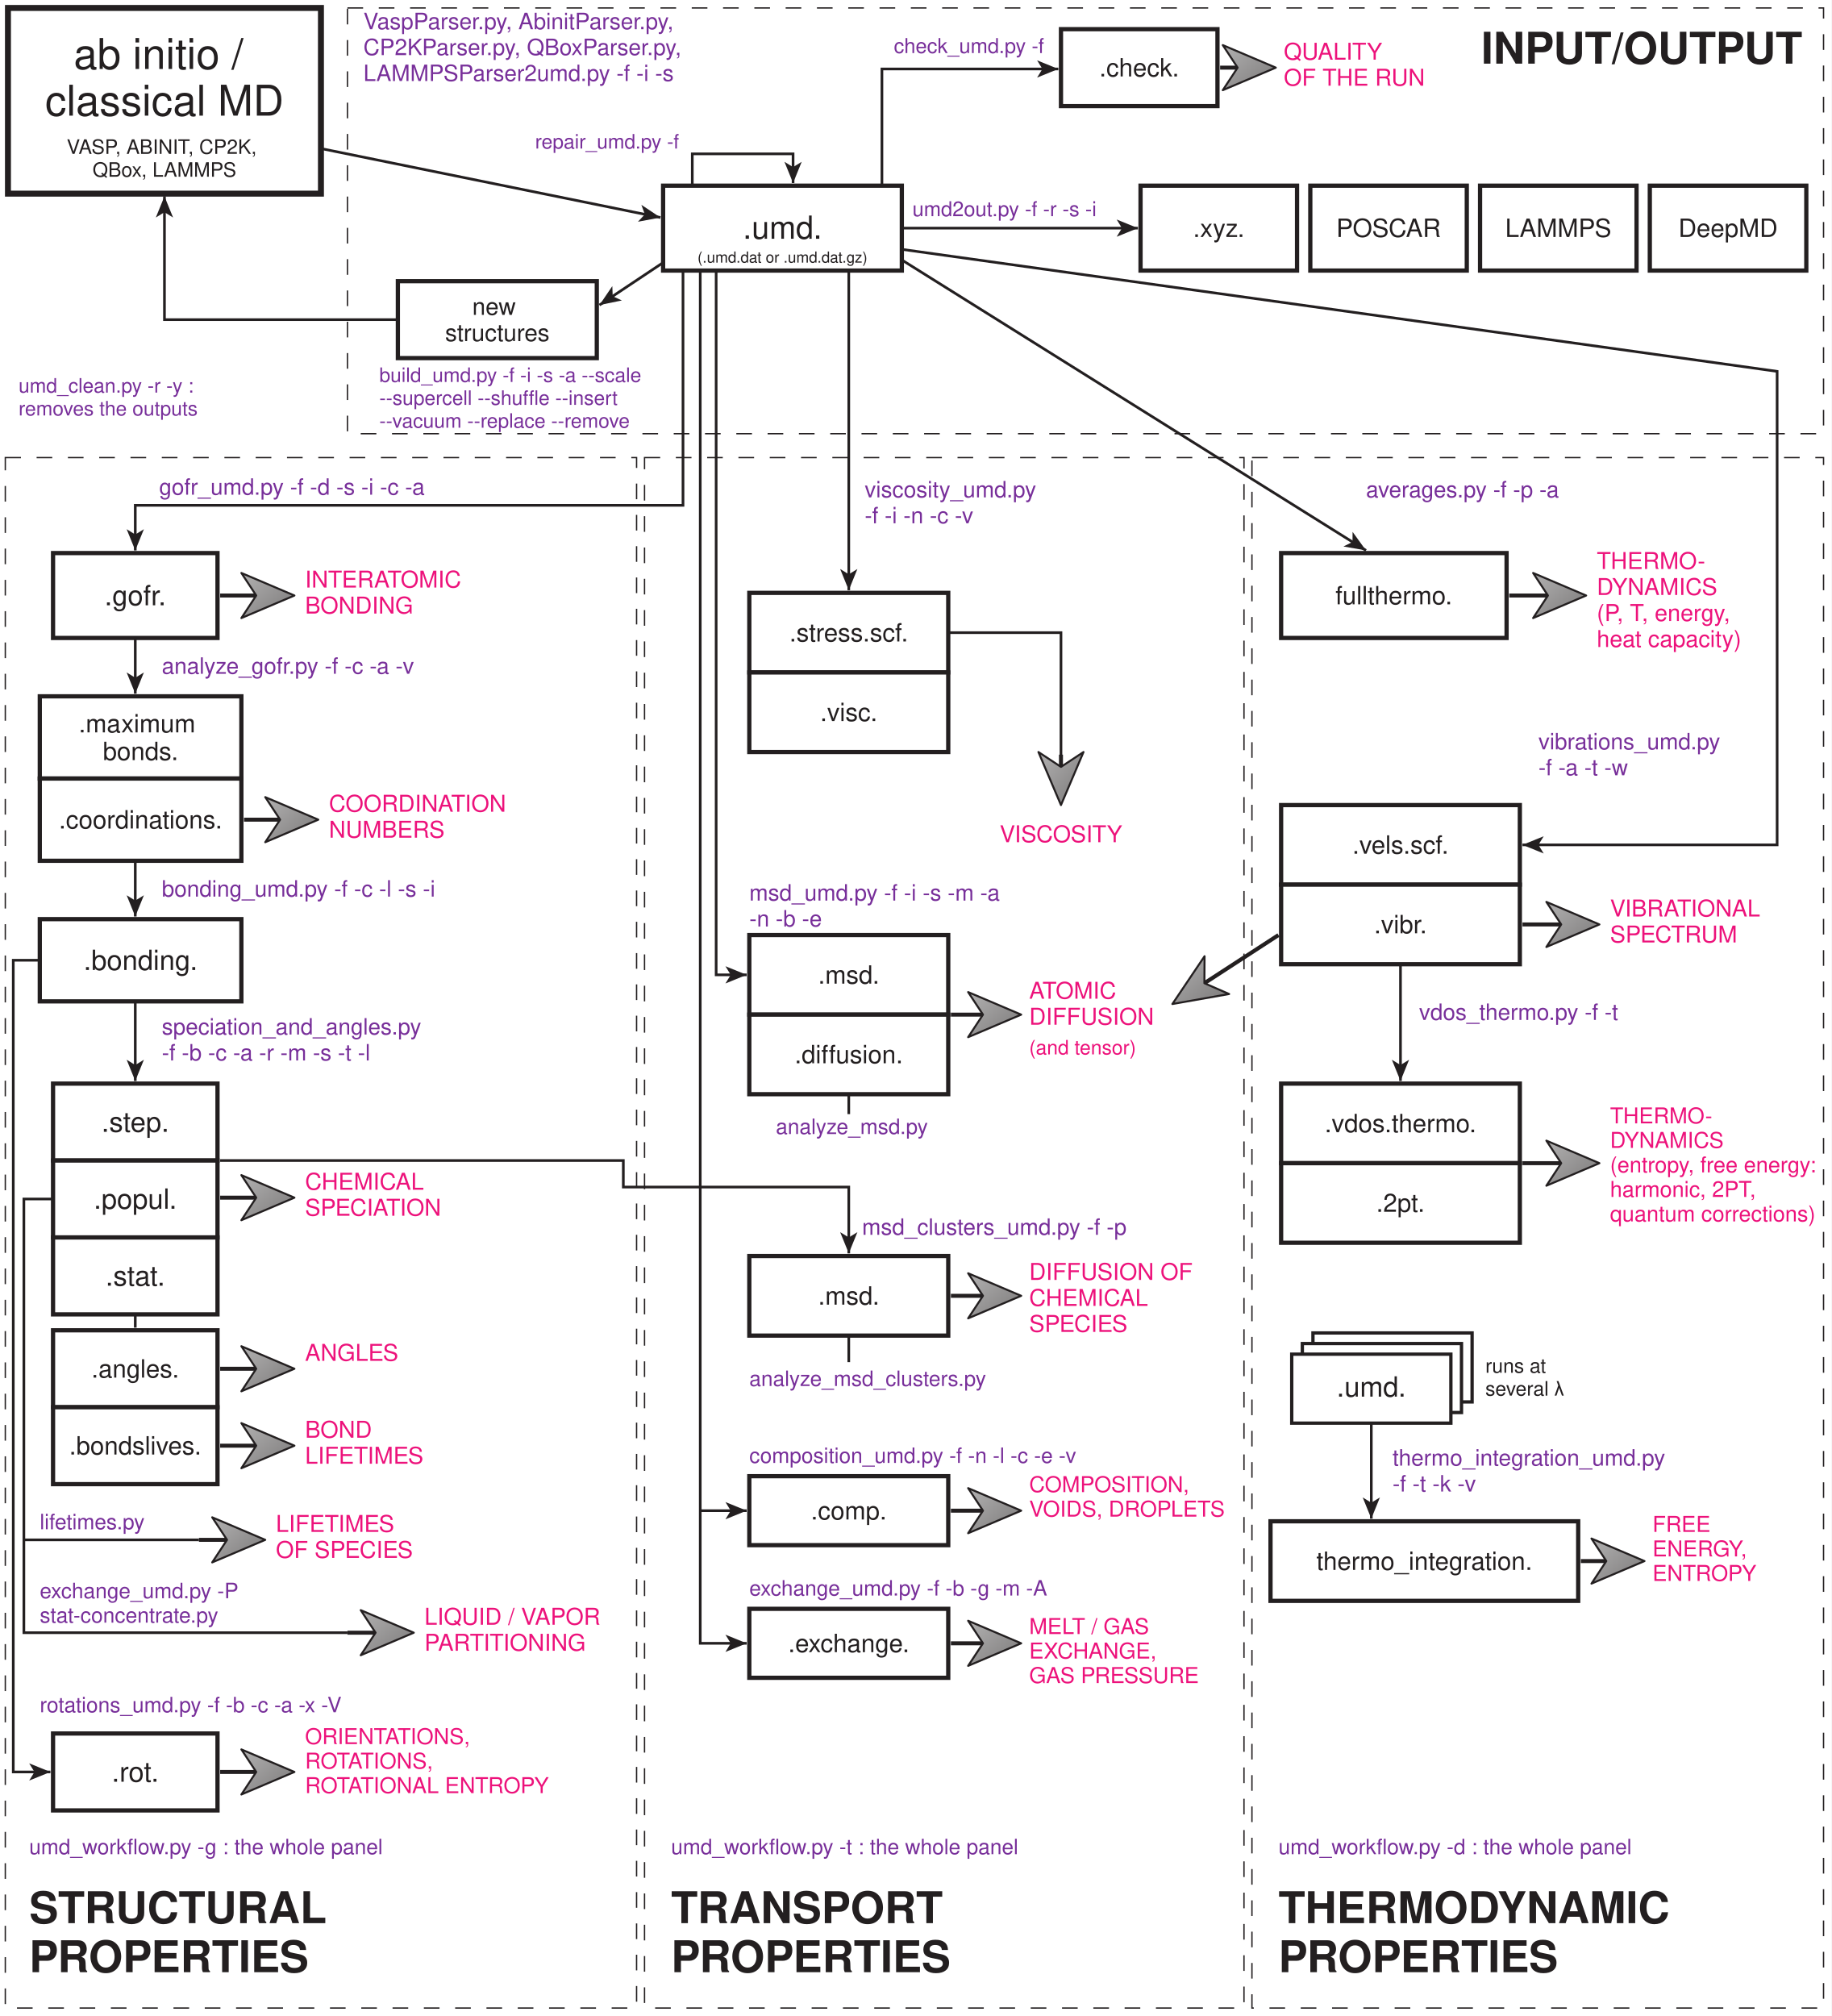
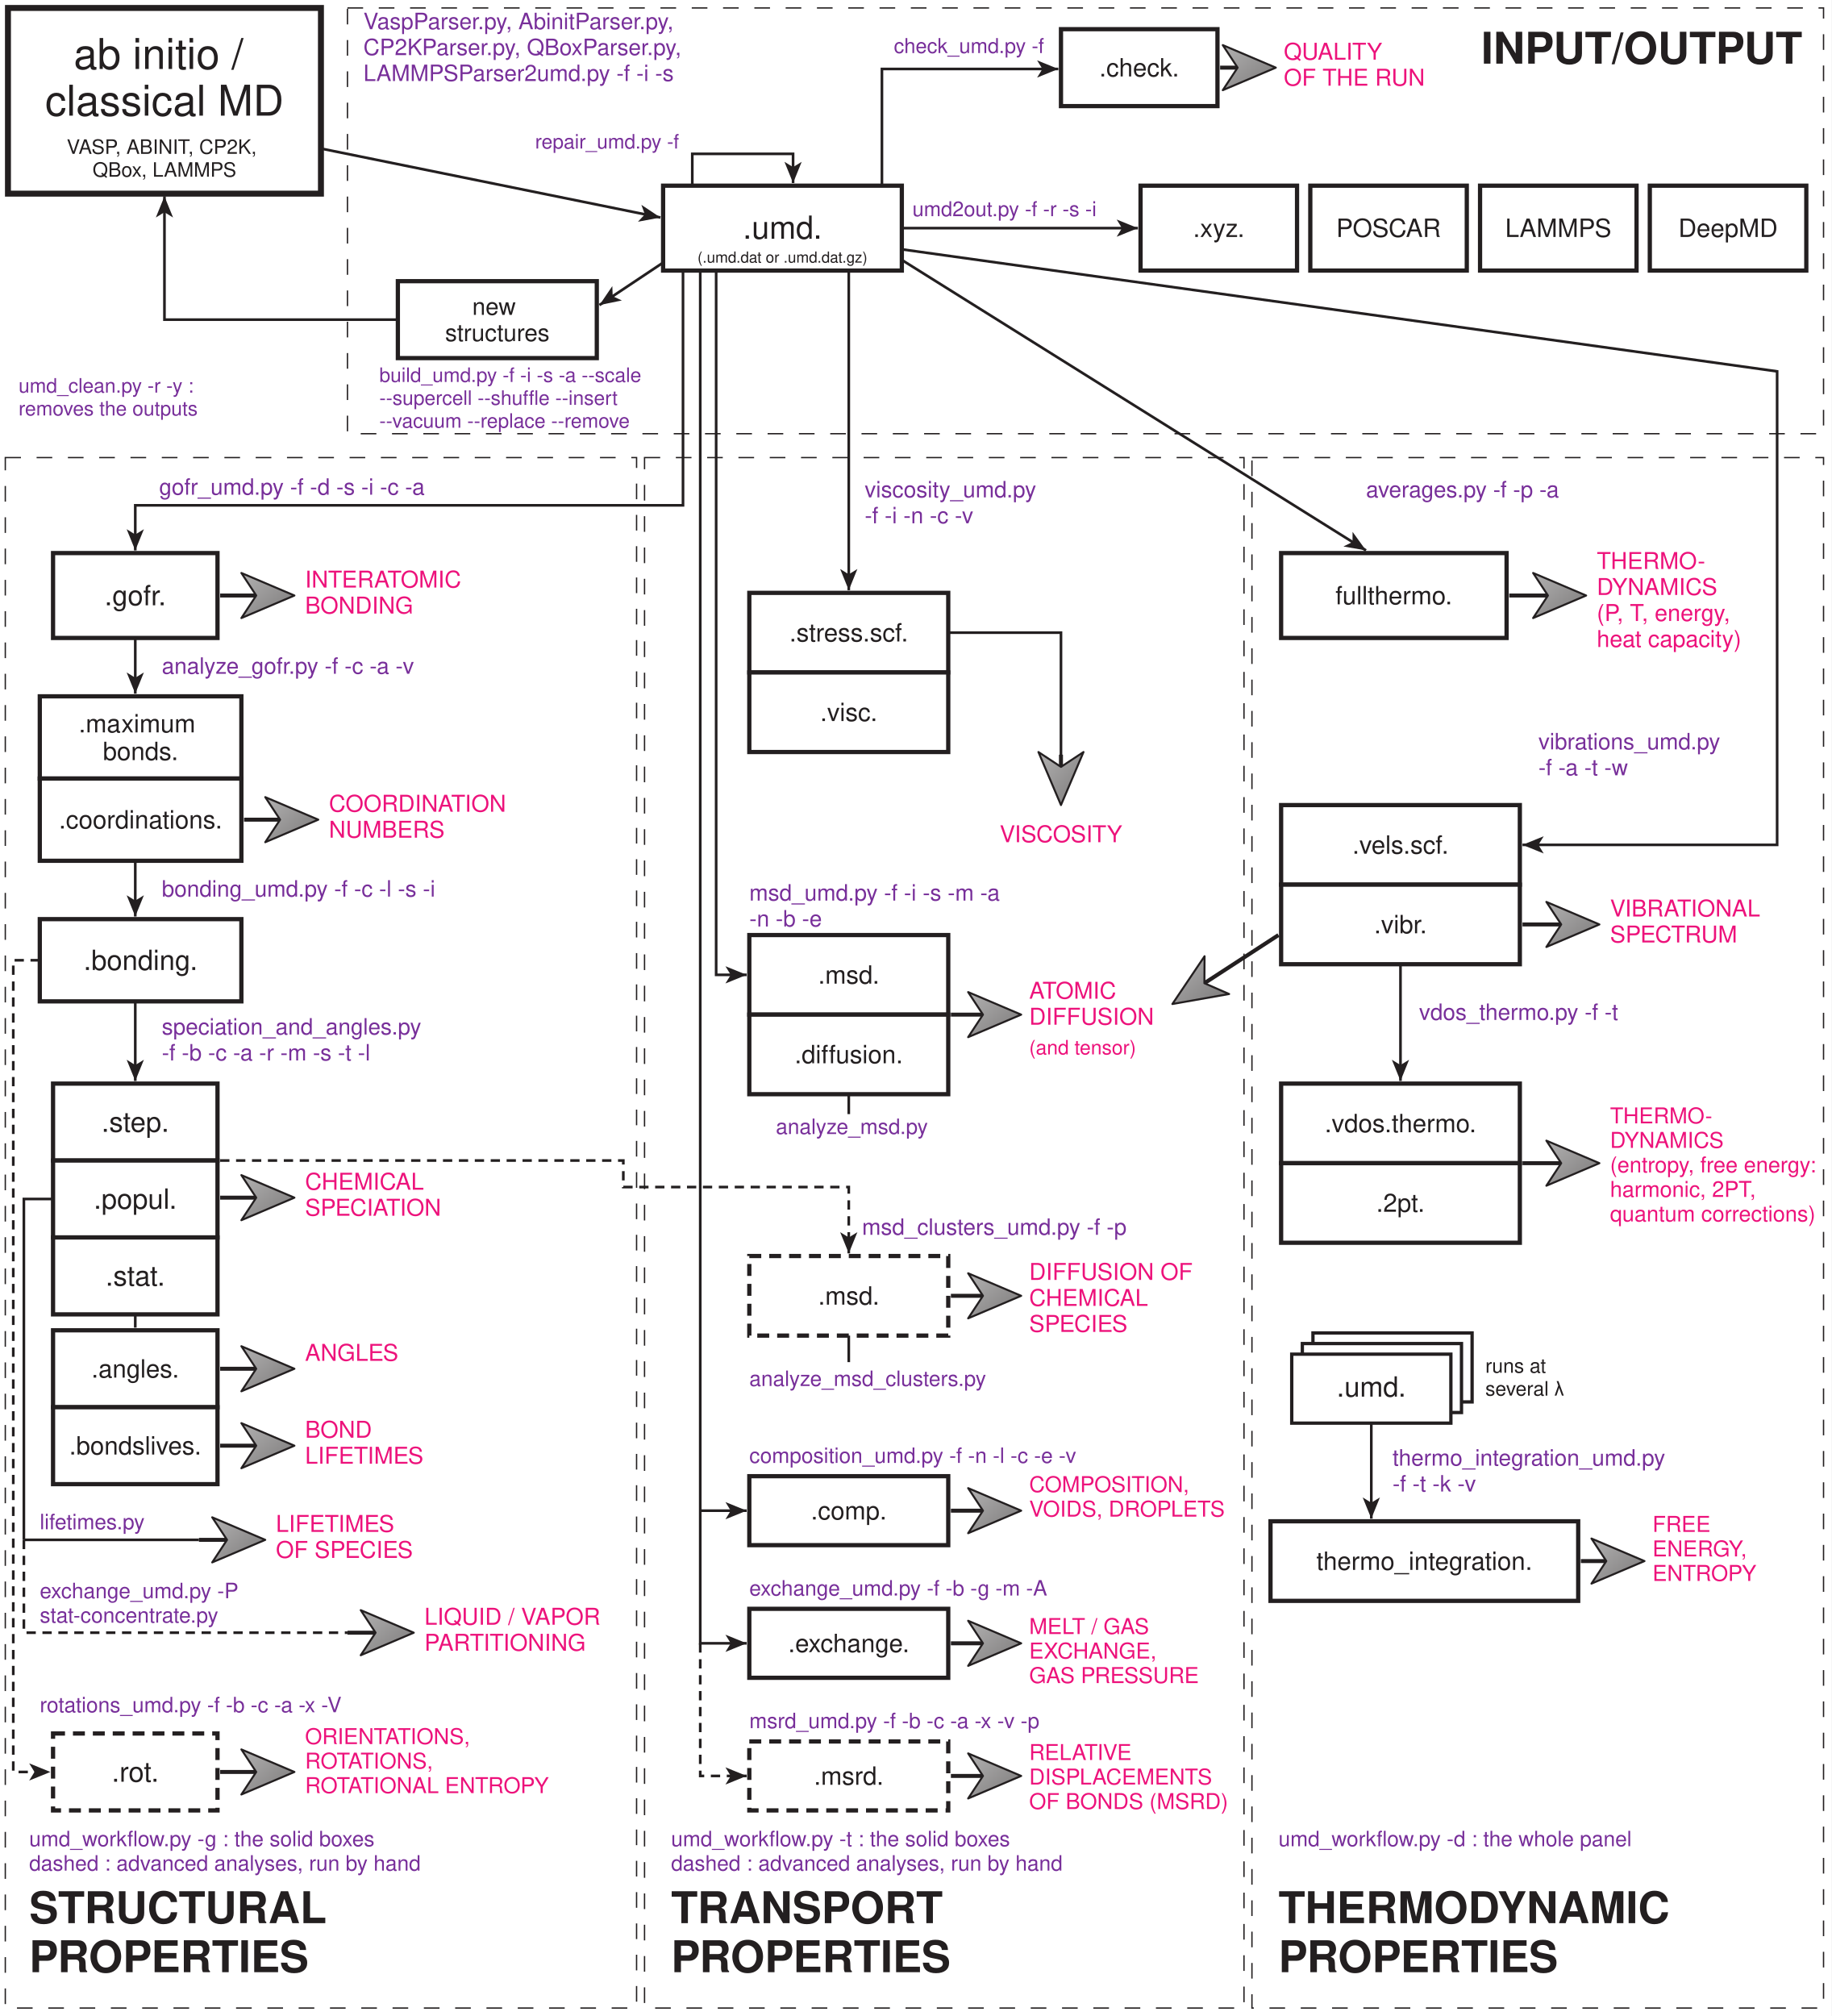
<svg xmlns="http://www.w3.org/2000/svg" width="1381pt" height="1520pt" viewBox="0 0 1381 1520">
  <defs>
    <linearGradient id="grayfill" x1="0" y1="0" x2="1" y2="1">
      <stop offset="0" stop-color="#B2B1B1" />
      <stop offset="1" stop-color="#7B7979" />
    </linearGradient>
  </defs>
  <rect width="1381" height="1520" fill="white" />
  <rect x="262" y="6" width="1113" height="321" fill="none" stroke="#231F20" stroke-width="1" stroke-dasharray="11.8 11.8" />
  <rect x="4" y="345" width="476" height="1169" fill="none" stroke="#231F20" stroke-width="1" stroke-dasharray="11.8 11.8" />
  <rect x="486" y="345" width="452" height="1169" fill="none" stroke="#231F20" stroke-width="1" stroke-dasharray="11.8 11.8" />
  <rect x="944" y="345" width="431" height="1169" fill="none" stroke="#231F20" stroke-width="1" stroke-dasharray="11.8 11.8" />
  <text x="1359" y="48" font-family="Helvetica, 'Helvetica Neue', Arial, sans-serif" font-size="33" fill="#231F20" text-anchor="end" font-weight="bold">
    <tspan x="1359" dy="0">INPUT/OUTPUT</tspan>
  </text>
  <text x="22" y="1450" font-family="Helvetica, 'Helvetica Neue', Arial, sans-serif" font-size="33" fill="#231F20" text-anchor="start" font-weight="bold">
    <tspan x="22" dy="0">STRUCTURAL</tspan>
    <tspan x="22" dy="36.96">PROPERTIES</tspan>
  </text>
  <text x="506" y="1450" font-family="Helvetica, 'Helvetica Neue', Arial, sans-serif" font-size="33" fill="#231F20" text-anchor="start" font-weight="bold">
    <tspan x="506" dy="0">TRANSPORT</tspan>
    <tspan x="506" dy="36.96">PROPERTIES</tspan>
  </text>
  <text x="964" y="1450" font-family="Helvetica, 'Helvetica Neue', Arial, sans-serif" font-size="33" fill="#231F20" text-anchor="start" font-weight="bold">
    <tspan x="964" dy="0">THERMODYNAMIC</tspan>
    <tspan x="964" dy="36.96">PROPERTIES</tspan>
  </text>
-   <text x="22" y="1398" font-family="'Myriad Pro', 'Helvetica Neue', Helvetica, Arial, sans-serif" font-size="16" fill="#782F9A" text-anchor="start" font-weight="normal">
-     <tspan x="22" dy="0">umd_workflow.py -g : the whole panel</tspan>
-   </text>
-   <text x="506" y="1398" font-family="'Myriad Pro', 'Helvetica Neue', Helvetica, Arial, sans-serif" font-size="16" fill="#782F9A" text-anchor="start" font-weight="normal">
-     <tspan x="506" dy="0">umd_workflow.py -t : the whole panel</tspan>
-   </text>
-   <text x="964" y="1398" font-family="'Myriad Pro', 'Helvetica Neue', Helvetica, Arial, sans-serif" font-size="16" fill="#782F9A" text-anchor="start" font-weight="normal">
+   <text x="22" y="1392" font-family="'Myriad Pro', 'Helvetica Neue', Helvetica, Arial, sans-serif" font-size="16" fill="#782F9A" text-anchor="start" font-weight="normal">
+     <tspan x="22" dy="0">umd_workflow.py -g : the solid boxes</tspan>
+     <tspan x="22" dy="18.4">dashed : advanced analyses, run by hand</tspan>
+   </text>
+   <text x="506" y="1392" font-family="'Myriad Pro', 'Helvetica Neue', Helvetica, Arial, sans-serif" font-size="16" fill="#782F9A" text-anchor="start" font-weight="normal">
+     <tspan x="506" dy="0">umd_workflow.py -t : the solid boxes</tspan>
+     <tspan x="506" dy="18.4">dashed : advanced analyses, run by hand</tspan>
+   </text>
+   <text x="964" y="1392" font-family="'Myriad Pro', 'Helvetica Neue', Helvetica, Arial, sans-serif" font-size="16" fill="#782F9A" text-anchor="start" font-weight="normal">
    <tspan x="964" dy="0">umd_workflow.py -d : the whole panel</tspan>
  </text>
  <rect x="6" y="6" width="236" height="140" fill="white" stroke="#231F20" stroke-width="4.5" />
  <text x="124" y="52" font-family="Helvetica, 'Helvetica Neue', Arial, sans-serif" font-size="32" fill="#231F20" text-anchor="middle" font-weight="normal">
    <tspan x="124" dy="0">ab initio /</tspan>
    <tspan x="124" dy="35.2">classical MD</tspan>
  </text>
  <text x="124" y="116" font-family="Helvetica, 'Helvetica Neue', Arial, sans-serif" font-size="15" fill="#231F20" text-anchor="middle" font-weight="normal">
    <tspan x="124" dy="0">VASP, ABINIT, CP2K,</tspan>
    <tspan x="124" dy="17.25">QBox, LAMMPS</tspan>
  </text>
  <rect x="500" y="140" width="180" height="64" fill="white" stroke="#231F20" stroke-width="3.2" />
  <text x="590" y="180" font-family="Helvetica, 'Helvetica Neue', Arial, sans-serif" font-size="24" fill="#231F20" text-anchor="middle" font-weight="normal">
    <tspan x="590" dy="0">.umd.</tspan>
  </text>
  <text x="590" y="198" font-family="Helvetica, 'Helvetica Neue', Arial, sans-serif" font-size="11.5" fill="#231F20" text-anchor="middle" font-weight="normal">
    <tspan x="590" dy="0">(.umd.dat or .umd.dat.gz)</tspan>
  </text>
  <path d="M 242 112 L 498 164" fill="none" stroke="#231F20" stroke-width="2" />
  <path d="M 498 164 L 483.614 154.445 L 486.24 161.611 L 481.026 167.185 Z" fill="#231F20" />
  <text x="274" y="22" font-family="'Myriad Pro', 'Helvetica Neue', Helvetica, Arial, sans-serif" font-size="17" fill="#782F9A" text-anchor="start" font-weight="normal">
    <tspan x="274" dy="0">VaspParser.py, AbinitParser.py,</tspan>
    <tspan x="274" dy="19.55">CP2KParser.py, QBoxParser.py,</tspan>
    <tspan x="274" dy="19.55">LAMMPSParser2umd.py -f -i -s</tspan>
  </text>
  <path d="M 522 140 L 522 116 L 598 116 L 598 138" fill="none" stroke="#231F20" stroke-width="2" />
  <path d="M 598 138 L 604.5 122 L 598 126 L 591.5 122 Z" fill="#231F20" />
  <text x="512" y="112" font-family="'Myriad Pro', 'Helvetica Neue', Helvetica, Arial, sans-serif" font-size="15" fill="#782F9A" text-anchor="end" font-weight="normal">
    <tspan x="512" dy="0">repair_umd.py -f</tspan>
  </text>
  <rect x="300" y="212" width="150" height="58" fill="white" stroke="#231F20" stroke-width="3.2" />
  <text x="375" y="237.4" font-family="Helvetica, 'Helvetica Neue', Arial, sans-serif" font-size="18" fill="#231F20" text-anchor="middle" font-weight="normal">
    <tspan x="375" dy="0">new</tspan>
    <tspan x="375" dy="19.8">structures</tspan>
  </text>
  <path d="M 500 198 L 452 230" fill="none" stroke="#231F20" stroke-width="2" />
  <path d="M 452 230 L 468.918 226.533 L 461.985 223.344 L 461.707 215.716 Z" fill="#231F20" />
  <path d="M 300 241 L 124 241 L 124 148" fill="none" stroke="#231F20" stroke-width="2" />
  <path d="M 124 148 L 117.5 164 L 124 160 L 130.5 164 Z" fill="#231F20" />
  <text x="286" y="288" font-family="'Myriad Pro', 'Helvetica Neue', Helvetica, Arial, sans-serif" font-size="15" fill="#782F9A" text-anchor="start" font-weight="normal">
    <tspan x="286" dy="0">build_umd.py -f -i -s -a --scale</tspan>
    <tspan x="286" dy="17.25">--supercell --shuffle --insert</tspan>
    <tspan x="286" dy="17.25">--vacuum --replace --remove</tspan>
  </text>
  <text x="14" y="296" font-family="'Myriad Pro', 'Helvetica Neue', Helvetica, Arial, sans-serif" font-size="15" fill="#782F9A" text-anchor="start" font-weight="normal">
    <tspan x="14" dy="0">umd_clean.py -r -y :</tspan>
    <tspan x="14" dy="17.25">removes the outputs</tspan>
  </text>
  <path d="M 680 172 L 858 172" fill="none" stroke="#231F20" stroke-width="2" />
  <path d="M 858 172 L 842 165.5 L 846 172 L 842 178.5 Z" fill="#231F20" />
  <text x="688" y="163" font-family="'Myriad Pro', 'Helvetica Neue', Helvetica, Arial, sans-serif" font-size="15.5" fill="#782F9A" text-anchor="start" font-weight="normal">
    <tspan x="688" dy="0">umd2out.py -f -r -s -i</tspan>
  </text>
  <rect x="860" y="140" width="118" height="64" fill="white" stroke="#231F20" stroke-width="3.2" />
  <text x="919" y="178.65" font-family="Helvetica, 'Helvetica Neue', Arial, sans-serif" font-size="19" fill="#231F20" text-anchor="middle" font-weight="normal">
    <tspan x="919" dy="0">.xyz.</tspan>
  </text>
  <rect x="988" y="140" width="118" height="64" fill="white" stroke="#231F20" stroke-width="3.2" />
  <text x="1047" y="178.65" font-family="Helvetica, 'Helvetica Neue', Arial, sans-serif" font-size="19" fill="#231F20" text-anchor="middle" font-weight="normal">
    <tspan x="1047" dy="0">POSCAR</tspan>
  </text>
  <rect x="1116" y="140" width="118" height="64" fill="white" stroke="#231F20" stroke-width="3.2" />
  <text x="1175" y="178.65" font-family="Helvetica, 'Helvetica Neue', Arial, sans-serif" font-size="19" fill="#231F20" text-anchor="middle" font-weight="normal">
    <tspan x="1175" dy="0">LAMMPS</tspan>
  </text>
  <rect x="1244" y="140" width="118" height="64" fill="white" stroke="#231F20" stroke-width="3.2" />
  <text x="1303" y="178.65" font-family="Helvetica, 'Helvetica Neue', Arial, sans-serif" font-size="19" fill="#231F20" text-anchor="middle" font-weight="normal">
    <tspan x="1303" dy="0">DeepMD</tspan>
  </text>
  <path d="M 665 140 L 665 52 L 798 52" fill="none" stroke="#231F20" stroke-width="2" />
  <path d="M 798 52 L 782 45.5 L 786 52 L 782 58.5 Z" fill="#231F20" />
  <text x="674" y="40" font-family="'Myriad Pro', 'Helvetica Neue', Helvetica, Arial, sans-serif" font-size="15.5" fill="#782F9A" text-anchor="start" font-weight="normal">
    <tspan x="674" dy="0">check_umd.py -f</tspan>
  </text>
  <rect x="800" y="22" width="118" height="58" fill="white" stroke="#231F20" stroke-width="3.2" />
  <text x="859" y="57.65" font-family="Helvetica, 'Helvetica Neue', Arial, sans-serif" font-size="19" fill="#231F20" text-anchor="middle" font-weight="normal">
    <tspan x="859" dy="0">.check.</tspan>
  </text>
  <path d="M 920 51 L 933.2 51" stroke="#231F20" stroke-width="3" />
  <path d="M 962 51 L 922 34 L 933.2 51 L 922 68 Z" fill="url(#grayfill)" stroke="#231F20" stroke-width="1.5" stroke-linejoin="round" />
  <text x="968" y="45" font-family="'Myriad Pro', 'Helvetica Neue', Helvetica, Arial, sans-serif" font-size="17.5" fill="#ED127B" text-anchor="start" font-weight="normal">
    <tspan x="968" dy="0">QUALITY</tspan>
    <tspan x="968" dy="19.6">OF THE RUN</tspan>
  </text>
  <path d="M 515 204 L 515 381 L 102 381 L 102 415" fill="none" stroke="#231F20" stroke-width="2" />
  <path d="M 102 415 L 108.5 399 L 102 403 L 95.5 399 Z" fill="#231F20" />
  <path d="M 640 204 L 640 445" fill="none" stroke="#231F20" stroke-width="2" />
  <path d="M 640 445 L 646.5 429 L 640 433 L 633.5 429 Z" fill="#231F20" />
  <path d="M 540 204 L 540 735 L 563 735" fill="none" stroke="#231F20" stroke-width="2" />
  <path d="M 563 735 L 547 728.5 L 551 735 L 547 741.5 Z" fill="#231F20" />
  <path d="M 528 204 L 528 1239 L 563 1239" fill="none" stroke="#231F20" stroke-width="2" />
  <path d="M 563 1239 L 547 1232.5 L 551 1239 L 547 1245.5 Z" fill="#231F20" />
  <path d="M 528 1139 L 563 1139" fill="none" stroke="#231F20" stroke-width="2" />
  <path d="M 563 1139 L 547 1132.5 L 551 1139 L 547 1145.5 Z" fill="#231F20" />
+   <path d="M 528 1239 L 528 1339 L 563 1339" fill="none" stroke="#231F20" stroke-width="2" stroke-dasharray="7 5" />
+   <path d="M 563 1339 L 547 1332.5 L 551 1339 L 547 1345.5 Z" fill="#231F20" />
  <path d="M 680 196 L 1030 415" fill="none" stroke="#231F20" stroke-width="2" />
  <path d="M 1030 415 L 1019.88 401.003 L 1019.83 408.635 L 1012.99 412.023 Z" fill="#231F20" />
  <path d="M 680 188 L 1340 280 L 1340 637 L 1148 637" fill="none" stroke="#231F20" stroke-width="2" />
  <path d="M 1148 637 L 1164 643.5 L 1160 637 L 1164 630.5 Z" fill="#231F20" />
  <g transform="translate(0,45)">
    <rect x="40" y="372" width="124" height="64" fill="white" stroke="#231F20" stroke-width="3.2" />
    <text x="102" y="411.35" font-family="Helvetica, 'Helvetica Neue', Arial, sans-serif" font-size="21" fill="#231F20" text-anchor="middle" font-weight="normal">
      <tspan x="102" dy="0">.gofr.</tspan>
    </text>
    <text x="120" y="328" font-family="'Myriad Pro', 'Helvetica Neue', Helvetica, Arial, sans-serif" font-size="17" fill="#782F9A" text-anchor="start" font-weight="normal">
      <tspan x="120" dy="0">gofr_umd.py -f -d -s -i -c -a</tspan>
    </text>
    <path d="M 166 404 L 193.2 404" stroke="#231F20" stroke-width="3" />
    <path d="M 222 404 L 182 387 L 193.2 404 L 182 421 Z" fill="url(#grayfill)" stroke="#231F20" stroke-width="1.5" stroke-linejoin="round" />
    <text x="230" y="398" font-family="'Myriad Pro', 'Helvetica Neue', Helvetica, Arial, sans-serif" font-size="17.5" fill="#ED127B" text-anchor="start" font-weight="normal">
      <tspan x="230" dy="0">INTERATOMIC</tspan>
      <tspan x="230" dy="19.6">BONDING</tspan>
    </text>
    <path d="M 102 436 L 102 478" fill="none" stroke="#231F20" stroke-width="2" />
    <path d="M 102 478 L 108.5 462 L 102 466 L 95.5 462 Z" fill="#231F20" />
    <text x="122" y="463" font-family="'Myriad Pro', 'Helvetica Neue', Helvetica, Arial, sans-serif" font-size="17" fill="#782F9A" text-anchor="start" font-weight="normal">
      <tspan x="122" dy="0">analyze_gofr.py -f -c -a -v</tspan>
    </text>
    <rect x="30" y="480" width="152" height="62" fill="white" stroke="#231F20" stroke-width="3.2" />
    <text x="106" y="507.2" font-family="Helvetica, 'Helvetica Neue', Arial, sans-serif" font-size="19" fill="#231F20" text-anchor="middle" font-weight="normal">
      <tspan x="106" dy="0">.maximum</tspan>
      <tspan x="106" dy="20.9">bonds.</tspan>
    </text>
    <rect x="30" y="542" width="152" height="62" fill="white" stroke="#231F20" stroke-width="3.2" />
    <text x="106" y="579.65" font-family="Helvetica, 'Helvetica Neue', Arial, sans-serif" font-size="19" fill="#231F20" text-anchor="middle" font-weight="normal">
      <tspan x="106" dy="0">.coordinations.</tspan>
    </text>
    <path d="M 184 573 L 211.2 573" stroke="#231F20" stroke-width="3" />
    <path d="M 240 573 L 200 556 L 211.2 573 L 200 590 Z" fill="url(#grayfill)" stroke="#231F20" stroke-width="1.5" stroke-linejoin="round" />
    <text x="248" y="567" font-family="'Myriad Pro', 'Helvetica Neue', Helvetica, Arial, sans-serif" font-size="17.5" fill="#ED127B" text-anchor="start" font-weight="normal">
      <tspan x="248" dy="0">COORDINATION</tspan>
      <tspan x="248" dy="19.6">NUMBERS</tspan>
    </text>
    <path d="M 102 604 L 102 646" fill="none" stroke="#231F20" stroke-width="2" />
    <path d="M 102 646 L 108.5 630 L 102 634 L 95.5 630 Z" fill="#231F20" />
    <text x="122" y="631" font-family="'Myriad Pro', 'Helvetica Neue', Helvetica, Arial, sans-serif" font-size="17" fill="#782F9A" text-anchor="start" font-weight="normal">
      <tspan x="122" dy="0">bonding_umd.py -f -c -l -s -i</tspan>
    </text>
    <rect x="30" y="648" width="152" height="62" fill="white" stroke="#231F20" stroke-width="3.2" />
    <text x="106" y="686.35" font-family="Helvetica, 'Helvetica Neue', Arial, sans-serif" font-size="21" fill="#231F20" text-anchor="middle" font-weight="normal">
      <tspan x="106" dy="0">.bonding.</tspan>
    </text>
    <path d="M 102 710 L 102 770" fill="none" stroke="#231F20" stroke-width="2" />
    <path d="M 102 770 L 108.5 754 L 102 758 L 95.5 754 Z" fill="#231F20" />
    <text x="122" y="735" font-family="'Myriad Pro', 'Helvetica Neue', Helvetica, Arial, sans-serif" font-size="17" fill="#782F9A" text-anchor="start" font-weight="normal">
      <tspan x="122" dy="0">speciation_and_angles.py</tspan>
      <tspan x="122" dy="19.55">-f -b -c -a -r -m -s -t -l</tspan>
    </text>
    <rect x="40" y="772" width="124" height="58" fill="white" stroke="#231F20" stroke-width="3.2" />
    <text x="102" y="808.35" font-family="Helvetica, 'Helvetica Neue', Arial, sans-serif" font-size="21" fill="#231F20" text-anchor="middle" font-weight="normal">
      <tspan x="102" dy="0">.step.</tspan>
    </text>
    <rect x="40" y="830" width="124" height="58" fill="white" stroke="#231F20" stroke-width="3.2" />
    <text x="102" y="866.35" font-family="Helvetica, 'Helvetica Neue', Arial, sans-serif" font-size="21" fill="#231F20" text-anchor="middle" font-weight="normal">
      <tspan x="102" dy="0">.popul.</tspan>
    </text>
    <rect x="40" y="888" width="124" height="58" fill="white" stroke="#231F20" stroke-width="3.2" />
    <text x="102" y="924.35" font-family="Helvetica, 'Helvetica Neue', Arial, sans-serif" font-size="21" fill="#231F20" text-anchor="middle" font-weight="normal">
      <tspan x="102" dy="0">.stat.</tspan>
    </text>
    <path d="M 166 858 L 193.2 858" stroke="#231F20" stroke-width="3" />
    <path d="M 222 858 L 182 841 L 193.2 858 L 182 875 Z" fill="url(#grayfill)" stroke="#231F20" stroke-width="1.5" stroke-linejoin="round" />
    <text x="230" y="852" font-family="'Myriad Pro', 'Helvetica Neue', Helvetica, Arial, sans-serif" font-size="17.5" fill="#ED127B" text-anchor="start" font-weight="normal">
      <tspan x="230" dy="0">CHEMICAL</tspan>
      <tspan x="230" dy="19.6">SPECIATION</tspan>
    </text>
    <rect x="40" y="958" width="124" height="58" fill="white" stroke="#231F20" stroke-width="3.2" />
    <text x="102" y="993.65" font-family="Helvetica, 'Helvetica Neue', Arial, sans-serif" font-size="19" fill="#231F20" text-anchor="middle" font-weight="normal">
      <tspan x="102" dy="0">.angles.</tspan>
    </text>
    <rect x="40" y="1016" width="124" height="58" fill="white" stroke="#231F20" stroke-width="3.2" />
    <text x="102" y="1051.65" font-family="Helvetica, 'Helvetica Neue', Arial, sans-serif" font-size="19" fill="#231F20" text-anchor="middle" font-weight="normal">
      <tspan x="102" dy="0">.bondslives.</tspan>
    </text>
    <path d="M 102 946 L 102 956" fill="none" stroke="#231F20" stroke-width="2" />
    <path d="M 166 987 L 193.2 987" stroke="#231F20" stroke-width="3" />
    <path d="M 222 987 L 182 970 L 193.2 987 L 182 1004 Z" fill="url(#grayfill)" stroke="#231F20" stroke-width="1.5" stroke-linejoin="round" />
    <text x="230" y="981" font-family="'Myriad Pro', 'Helvetica Neue', Helvetica, Arial, sans-serif" font-size="17.5" fill="#ED127B" text-anchor="start" font-weight="normal">
      <tspan x="230" dy="0">ANGLES</tspan>
    </text>
    <path d="M 166 1045 L 193.2 1045" stroke="#231F20" stroke-width="3" />
    <path d="M 222 1045 L 182 1028 L 193.2 1045 L 182 1062 Z" fill="url(#grayfill)" stroke="#231F20" stroke-width="1.5" stroke-linejoin="round" />
    <text x="230" y="1039" font-family="'Myriad Pro', 'Helvetica Neue', Helvetica, Arial, sans-serif" font-size="17.5" fill="#ED127B" text-anchor="start" font-weight="normal">
      <tspan x="230" dy="0">BOND</tspan>
      <tspan x="230" dy="19.6">LIFETIMES</tspan>
    </text>
-     <path d="M 40 859 L 18 859 L 18 1186 L 262 1186" fill="none" stroke="#231F20" stroke-width="2" />
+     <path d="M 40 859 L 18 859 L 18 1116" fill="none" stroke="#231F20" stroke-width="2" />
+     <path d="M 18 1116 L 18 1186 L 262 1186" fill="none" stroke="#231F20" stroke-width="2" stroke-dasharray="7 5" />
    <path d="M 18 1116 L 150 1116" fill="none" stroke="#231F20" stroke-width="2" />
    <text x="30" y="1108" font-family="'Myriad Pro', 'Helvetica Neue', Helvetica, Arial, sans-serif" font-size="16" fill="#782F9A" text-anchor="start" font-weight="normal">
      <tspan x="30" dy="0">lifetimes.py</tspan>
    </text>
    <path d="M 150 1116 L 171.2 1116" stroke="#231F20" stroke-width="3" />
    <path d="M 200 1116 L 160 1099 L 171.2 1116 L 160 1133 Z" fill="url(#grayfill)" stroke="#231F20" stroke-width="1.5" stroke-linejoin="round" />
    <text x="208" y="1110" font-family="'Myriad Pro', 'Helvetica Neue', Helvetica, Arial, sans-serif" font-size="17.5" fill="#ED127B" text-anchor="start" font-weight="normal">
      <tspan x="208" dy="0">LIFETIMES</tspan>
      <tspan x="208" dy="19.6">OF SPECIES</tspan>
    </text>
    <text x="30" y="1160" font-family="'Myriad Pro', 'Helvetica Neue', Helvetica, Arial, sans-serif" font-size="16" fill="#782F9A" text-anchor="start" font-weight="normal">
      <tspan x="30" dy="0">exchange_umd.py -P</tspan>
      <tspan x="30" dy="18.4">stat-concentrate.py</tspan>
    </text>
    <path d="M 262 1186 L 283.2 1186" stroke="#231F20" stroke-width="3" />
    <path d="M 312 1186 L 272 1169 L 283.2 1186 L 272 1203 Z" fill="url(#grayfill)" stroke="#231F20" stroke-width="1.5" stroke-linejoin="round" />
    <text x="320" y="1180" font-family="'Myriad Pro', 'Helvetica Neue', Helvetica, Arial, sans-serif" font-size="17.5" fill="#ED127B" text-anchor="start" font-weight="normal">
      <tspan x="320" dy="0">LIQUID / VAPOR</tspan>
      <tspan x="320" dy="19.6">PARTITIONING</tspan>
    </text>
-     <path d="M 30 679 L 10 679 L 10 1291 L 38 1291" fill="none" stroke="#231F20" stroke-width="2" />
+     <path d="M 30 679 L 10 679 L 10 1291 L 38 1291" fill="none" stroke="#231F20" stroke-width="2" stroke-dasharray="7 5" />
    <path d="M 38 1291 L 22 1284.5 L 26 1291 L 22 1297.5 Z" fill="#231F20" />
    <text x="30" y="1246" font-family="'Myriad Pro', 'Helvetica Neue', Helvetica, Arial, sans-serif" font-size="16" fill="#782F9A" text-anchor="start" font-weight="normal">
      <tspan x="30" dy="0">rotations_umd.py -f -b -c -a -x -V</tspan>
    </text>
-     <rect x="40" y="1262" width="124" height="58" fill="white" stroke="#231F20" stroke-width="3.2" />
+     <rect x="40" y="1262" width="124" height="58" fill="white" stroke="#231F20" stroke-width="3.2" stroke-dasharray="9 6" />
    <text x="102" y="1298.35" font-family="Helvetica, 'Helvetica Neue', Arial, sans-serif" font-size="21" fill="#231F20" text-anchor="middle" font-weight="normal">
      <tspan x="102" dy="0">.rot.</tspan>
    </text>
    <path d="M 166 1291 L 193.2 1291" stroke="#231F20" stroke-width="3" />
    <path d="M 222 1291 L 182 1274 L 193.2 1291 L 182 1308 Z" fill="url(#grayfill)" stroke="#231F20" stroke-width="1.5" stroke-linejoin="round" />
    <text x="230" y="1270" font-family="'Myriad Pro', 'Helvetica Neue', Helvetica, Arial, sans-serif" font-size="16.5" fill="#ED127B" text-anchor="start" font-weight="normal">
      <tspan x="230" dy="0">ORIENTATIONS,</tspan>
      <tspan x="230" dy="18.48">ROTATIONS,</tspan>
      <tspan x="230" dy="18.48">ROTATIONAL ENTROPY</tspan>
    </text>
    <text x="652" y="330" font-family="'Myriad Pro', 'Helvetica Neue', Helvetica, Arial, sans-serif" font-size="17" fill="#782F9A" text-anchor="start" font-weight="normal">
      <tspan x="652" dy="0">viscosity_umd.py</tspan>
      <tspan x="652" dy="19.55">-f -i -n -c -v</tspan>
    </text>
    <rect x="565" y="402" width="150" height="60" fill="white" stroke="#231F20" stroke-width="3.2" />
    <text x="640" y="438.65" font-family="Helvetica, 'Helvetica Neue', Arial, sans-serif" font-size="19" fill="#231F20" text-anchor="middle" font-weight="normal">
      <tspan x="640" dy="0">.stress.scf.</tspan>
    </text>
    <rect x="565" y="462" width="150" height="60" fill="white" stroke="#231F20" stroke-width="3.2" />
    <text x="640" y="498.65" font-family="Helvetica, 'Helvetica Neue', Arial, sans-serif" font-size="19" fill="#231F20" text-anchor="middle" font-weight="normal">
      <tspan x="640" dy="0">.visc.</tspan>
    </text>
    <path d="M 715 432 L 800 432 L 800 526" fill="none" stroke="#231F20" stroke-width="2" />
    <path d="M 800 524 L 800 533.2" stroke="#231F20" stroke-width="3" />
    <path d="M 800 562 L 817 522 L 800 533.2 L 783 522 Z" fill="url(#grayfill)" stroke="#231F20" stroke-width="1.5" stroke-linejoin="round" />
    <text x="800" y="590" font-family="'Myriad Pro', 'Helvetica Neue', Helvetica, Arial, sans-serif" font-size="17.5" fill="#ED127B" text-anchor="middle" font-weight="normal">
      <tspan x="800" dy="0">VISCOSITY</tspan>
    </text>
    <text x="565" y="634" font-family="'Myriad Pro', 'Helvetica Neue', Helvetica, Arial, sans-serif" font-size="17" fill="#782F9A" text-anchor="start" font-weight="normal">
      <tspan x="565" dy="0">msd_umd.py -f -i -s -m -a</tspan>
      <tspan x="565" dy="19.55">-n -b -e</tspan>
    </text>
    <rect x="565" y="660" width="150" height="60" fill="white" stroke="#231F20" stroke-width="3.2" />
    <text x="640" y="696.65" font-family="Helvetica, 'Helvetica Neue', Arial, sans-serif" font-size="19" fill="#231F20" text-anchor="middle" font-weight="normal">
      <tspan x="640" dy="0">.msd.</tspan>
    </text>
    <rect x="565" y="720" width="150" height="60" fill="white" stroke="#231F20" stroke-width="3.2" />
    <text x="640" y="756.65" font-family="Helvetica, 'Helvetica Neue', Arial, sans-serif" font-size="19" fill="#231F20" text-anchor="middle" font-weight="normal">
      <tspan x="640" dy="0">.diffusion.</tspan>
    </text>
    <path d="M 717 720 L 741.2 720" stroke="#231F20" stroke-width="3" />
    <path d="M 770 720 L 730 703 L 741.2 720 L 730 737 Z" fill="url(#grayfill)" stroke="#231F20" stroke-width="1.5" stroke-linejoin="round" />
    <text x="776" y="708" font-family="'Myriad Pro', 'Helvetica Neue', Helvetica, Arial, sans-serif" font-size="17.5" fill="#ED127B" text-anchor="start" font-weight="normal">
      <tspan x="776" dy="0">ATOMIC</tspan>
      <tspan x="776" dy="19.6">DIFFUSION</tspan>
    </text>
    <text x="776" y="750" font-family="'Myriad Pro', 'Helvetica Neue', Helvetica, Arial, sans-serif" font-size="15" fill="#ED127B" text-anchor="start" font-weight="normal">
      <tspan x="776" dy="0">(and tensor)</tspan>
    </text>
    <text x="585" y="810" font-family="'Myriad Pro', 'Helvetica Neue', Helvetica, Arial, sans-serif" font-size="16" fill="#782F9A" text-anchor="start" font-weight="normal">
      <tspan x="585" dy="0">analyze_msd.py</tspan>
    </text>
    <path d="M 640 780 L 640 795" fill="none" stroke="#231F20" stroke-width="2" />
-     <path d="M 166 830 L 470 830 L 470 850 L 640 850 L 640 900" fill="none" stroke="#231F20" stroke-width="2" />
+     <path d="M 166 830 L 470 830 L 470 850 L 640 850 L 640 900" fill="none" stroke="#231F20" stroke-width="2" stroke-dasharray="7 5" />
    <path d="M 640 900 L 646.5 884 L 640 888 L 633.5 884 Z" fill="#231F20" />
    <text x="650" y="886" font-family="'Myriad Pro', 'Helvetica Neue', Helvetica, Arial, sans-serif" font-size="17" fill="#782F9A" text-anchor="start" font-weight="normal">
      <tspan x="650" dy="0">msd_clusters_umd.py -f -p</tspan>
    </text>
-     <rect x="565" y="902" width="150" height="60" fill="white" stroke="#231F20" stroke-width="3.2" />
+     <rect x="565" y="902" width="150" height="60" fill="white" stroke="#231F20" stroke-width="3.2" stroke-dasharray="9 6" />
    <text x="640" y="938.65" font-family="Helvetica, 'Helvetica Neue', Arial, sans-serif" font-size="19" fill="#231F20" text-anchor="middle" font-weight="normal">
      <tspan x="640" dy="0">.msd.</tspan>
    </text>
    <path d="M 717 932 L 741.2 932" stroke="#231F20" stroke-width="3" />
    <path d="M 770 932 L 730 915 L 741.2 932 L 730 949 Z" fill="url(#grayfill)" stroke="#231F20" stroke-width="1.5" stroke-linejoin="round" />
    <text x="776" y="920" font-family="'Myriad Pro', 'Helvetica Neue', Helvetica, Arial, sans-serif" font-size="17.5" fill="#ED127B" text-anchor="start" font-weight="normal">
      <tspan x="776" dy="0">DIFFUSION OF</tspan>
      <tspan x="776" dy="19.6">CHEMICAL</tspan>
      <tspan x="776" dy="19.6">SPECIES</tspan>
    </text>
    <text x="565" y="1000" font-family="'Myriad Pro', 'Helvetica Neue', Helvetica, Arial, sans-serif" font-size="16" fill="#782F9A" text-anchor="start" font-weight="normal">
      <tspan x="565" dy="0">analyze_msd_clusters.py</tspan>
    </text>
    <path d="M 640 962 L 640 982" fill="none" stroke="#231F20" stroke-width="2" />
    <text x="565" y="1058" font-family="'Myriad Pro', 'Helvetica Neue', Helvetica, Arial, sans-serif" font-size="16" fill="#782F9A" text-anchor="start" font-weight="normal">
      <tspan x="565" dy="0">composition_umd.py -f -n -l -c -e -v</tspan>
    </text>
    <rect x="565" y="1068" width="150" height="52" fill="white" stroke="#231F20" stroke-width="3.2" />
    <text x="640" y="1100.65" font-family="Helvetica, 'Helvetica Neue', Arial, sans-serif" font-size="19" fill="#231F20" text-anchor="middle" font-weight="normal">
      <tspan x="640" dy="0">.comp.</tspan>
    </text>
    <path d="M 717 1094 L 741.2 1094" stroke="#231F20" stroke-width="3" />
    <path d="M 770 1094 L 730 1077 L 741.2 1094 L 730 1111 Z" fill="url(#grayfill)" stroke="#231F20" stroke-width="1.5" stroke-linejoin="round" />
    <text x="776" y="1080" font-family="'Myriad Pro', 'Helvetica Neue', Helvetica, Arial, sans-serif" font-size="16.5" fill="#ED127B" text-anchor="start" font-weight="normal">
      <tspan x="776" dy="0">COMPOSITION,</tspan>
      <tspan x="776" dy="18.48">VOIDS, DROPLETS</tspan>
    </text>
    <text x="565" y="1158" font-family="'Myriad Pro', 'Helvetica Neue', Helvetica, Arial, sans-serif" font-size="16" fill="#782F9A" text-anchor="start" font-weight="normal">
      <tspan x="565" dy="0">exchange_umd.py -f -b -g -m -A</tspan>
    </text>
    <rect x="565" y="1168" width="150" height="52" fill="white" stroke="#231F20" stroke-width="3.2" />
    <text x="640" y="1200.65" font-family="Helvetica, 'Helvetica Neue', Arial, sans-serif" font-size="19" fill="#231F20" text-anchor="middle" font-weight="normal">
      <tspan x="640" dy="0">.exchange.</tspan>
    </text>
    <path d="M 717 1194 L 741.2 1194" stroke="#231F20" stroke-width="3" />
    <path d="M 770 1194 L 730 1177 L 741.2 1194 L 730 1211 Z" fill="url(#grayfill)" stroke="#231F20" stroke-width="1.5" stroke-linejoin="round" />
    <text x="776" y="1187" font-family="'Myriad Pro', 'Helvetica Neue', Helvetica, Arial, sans-serif" font-size="16.5" fill="#ED127B" text-anchor="start" font-weight="normal">
      <tspan x="776" dy="0">MELT / GAS</tspan>
      <tspan x="776" dy="18.48">EXCHANGE,</tspan>
      <tspan x="776" dy="18.48">GAS PRESSURE</tspan>
+     </text>
+     <text x="565" y="1258" font-family="'Myriad Pro', 'Helvetica Neue', Helvetica, Arial, sans-serif" font-size="16" fill="#782F9A" text-anchor="start" font-weight="normal">
+       <tspan x="565" dy="0">msrd_umd.py -f -b -c -a -x -v -p</tspan>
+     </text>
+     <rect x="565" y="1268" width="150" height="52" fill="white" stroke="#231F20" stroke-width="3.2" stroke-dasharray="9 6" />
+     <text x="640" y="1300.65" font-family="Helvetica, 'Helvetica Neue', Arial, sans-serif" font-size="19" fill="#231F20" text-anchor="middle" font-weight="normal">
+       <tspan x="640" dy="0">.msrd.</tspan>
+     </text>
+     <path d="M 717 1294 L 741.2 1294" stroke="#231F20" stroke-width="3" />
+     <path d="M 770 1294 L 730 1277 L 741.2 1294 L 730 1311 Z" fill="url(#grayfill)" stroke="#231F20" stroke-width="1.5" stroke-linejoin="round" />
+     <text x="776" y="1282" font-family="'Myriad Pro', 'Helvetica Neue', Helvetica, Arial, sans-serif" font-size="16.5" fill="#ED127B" text-anchor="start" font-weight="normal">
+       <tspan x="776" dy="0">RELATIVE</tspan>
+       <tspan x="776" dy="18.48">DISPLACEMENTS</tspan>
+       <tspan x="776" dy="18.48">OF BONDS (MSRD)</tspan>
    </text>
    <text x="1030" y="330" font-family="'Myriad Pro', 'Helvetica Neue', Helvetica, Arial, sans-serif" font-size="17" fill="#782F9A" text-anchor="start" font-weight="normal">
      <tspan x="1030" dy="0">averages.py -f -p -a</tspan>
    </text>
    <rect x="966" y="372" width="170" height="64" fill="white" stroke="#231F20" stroke-width="3.2" />
    <text x="1051" y="410.65" font-family="Helvetica, 'Helvetica Neue', Arial, sans-serif" font-size="19" fill="#231F20" text-anchor="middle" font-weight="normal">
      <tspan x="1051" dy="0">fullthermo.</tspan>
    </text>
    <path d="M 1138 404 L 1167.2 404" stroke="#231F20" stroke-width="3" />
    <path d="M 1196 404 L 1156 387 L 1167.2 404 L 1156 421 Z" fill="url(#grayfill)" stroke="#231F20" stroke-width="1.5" stroke-linejoin="round" />
    <text x="1204" y="384" font-family="'Myriad Pro', 'Helvetica Neue', Helvetica, Arial, sans-serif" font-size="17.5" fill="#ED127B" text-anchor="start" font-weight="normal">
      <tspan x="1204" dy="0">THERMO-</tspan>
      <tspan x="1204" dy="19.6">DYNAMICS</tspan>
      <tspan x="1204" dy="19.6">(P, T, energy,</tspan>
      <tspan x="1204" dy="19.6">heat capacity)</tspan>
    </text>
    <text x="1160" y="520" font-family="'Myriad Pro', 'Helvetica Neue', Helvetica, Arial, sans-serif" font-size="17" fill="#782F9A" text-anchor="start" font-weight="normal">
      <tspan x="1160" dy="0">vibrations_umd.py</tspan>
      <tspan x="1160" dy="19.55">-f -a -t -w</tspan>
    </text>
    <rect x="966" y="562" width="180" height="60" fill="white" stroke="#231F20" stroke-width="3.2" />
    <text x="1056" y="598.65" font-family="Helvetica, 'Helvetica Neue', Arial, sans-serif" font-size="19" fill="#231F20" text-anchor="middle" font-weight="normal">
      <tspan x="1056" dy="0">.vels.scf.</tspan>
    </text>
    <rect x="966" y="622" width="180" height="60" fill="white" stroke="#231F20" stroke-width="3.2" />
    <text x="1056" y="658.65" font-family="Helvetica, 'Helvetica Neue', Arial, sans-serif" font-size="19" fill="#231F20" text-anchor="middle" font-weight="normal">
      <tspan x="1056" dy="0">.vibr.</tspan>
    </text>
    <path d="M 1148 652 L 1177.2 652" stroke="#231F20" stroke-width="3" />
    <path d="M 1206 652 L 1166 635 L 1177.2 652 L 1166 669 Z" fill="url(#grayfill)" stroke="#231F20" stroke-width="1.5" stroke-linejoin="round" />
    <text x="1214" y="646" font-family="'Myriad Pro', 'Helvetica Neue', Helvetica, Arial, sans-serif" font-size="17.5" fill="#ED127B" text-anchor="start" font-weight="normal">
      <tspan x="1214" dy="0">VIBRATIONAL</tspan>
      <tspan x="1214" dy="19.6">SPECTRUM</tspan>
    </text>
    <path d="M 964 660 L 908.147 696.304" stroke="#231F20" stroke-width="3" />
    <path d="M 884 712 L 926.803 704.454 L 908.147 696.304 L 908.273 675.947 Z" fill="url(#grayfill)" stroke="#231F20" stroke-width="1.5" stroke-linejoin="round" />
    <path d="M 1056 682 L 1056 770" fill="none" stroke="#231F20" stroke-width="2" />
    <path d="M 1056 770 L 1062.5 754 L 1056 758 L 1049.5 754 Z" fill="#231F20" />
    <text x="1070" y="724" font-family="'Myriad Pro', 'Helvetica Neue', Helvetica, Arial, sans-serif" font-size="17" fill="#782F9A" text-anchor="start" font-weight="normal">
      <tspan x="1070" dy="0">vdos_thermo.py -f -t</tspan>
    </text>
    <rect x="966" y="772" width="180" height="60" fill="white" stroke="#231F20" stroke-width="3.2" />
    <text x="1056" y="808.65" font-family="Helvetica, 'Helvetica Neue', Arial, sans-serif" font-size="19" fill="#231F20" text-anchor="middle" font-weight="normal">
      <tspan x="1056" dy="0">.vdos.thermo.</tspan>
    </text>
    <rect x="966" y="832" width="180" height="60" fill="white" stroke="#231F20" stroke-width="3.2" />
    <text x="1056" y="868.65" font-family="Helvetica, 'Helvetica Neue', Arial, sans-serif" font-size="19" fill="#231F20" text-anchor="middle" font-weight="normal">
      <tspan x="1056" dy="0">.2pt.</tspan>
    </text>
    <path d="M 1148 832 L 1177.2 832" stroke="#231F20" stroke-width="3" />
    <path d="M 1206 832 L 1166 815 L 1177.2 832 L 1166 849 Z" fill="url(#grayfill)" stroke="#231F20" stroke-width="1.5" stroke-linejoin="round" />
    <text x="1214" y="802" font-family="'Myriad Pro', 'Helvetica Neue', Helvetica, Arial, sans-serif" font-size="16.5" fill="#ED127B" text-anchor="start" font-weight="normal">
      <tspan x="1214" dy="0">THERMO-</tspan>
      <tspan x="1214" dy="18.48">DYNAMICS</tspan>
      <tspan x="1214" dy="18.48">(entropy, free energy:</tspan>
      <tspan x="1214" dy="18.48">harmonic, 2PT,</tspan>
      <tspan x="1214" dy="18.48">quantum corrections)</tspan>
    </text>
    <rect x="990" y="960" width="120" height="52" fill="white" stroke="#231F20" stroke-width="2.5" />
    <rect x="982" y="968" width="120" height="52" fill="white" stroke="#231F20" stroke-width="2.5" />
    <rect x="974" y="976" width="120" height="52" fill="white" stroke="#231F20" stroke-width="2.5" />
    <text x="1034" y="1008" font-family="Helvetica, 'Helvetica Neue', Arial, sans-serif" font-size="21" fill="#231F20" text-anchor="middle" font-weight="normal">
      <tspan x="1034" dy="0">.umd.</tspan>
    </text>
    <text x="1120" y="990" font-family="Helvetica, 'Helvetica Neue', Arial, sans-serif" font-size="15" fill="#231F20" text-anchor="start" font-weight="normal">
      <tspan x="1120" dy="0">runs at</tspan>
      <tspan x="1120" dy="17.25">several λ</tspan>
    </text>
    <path d="M 1034 1028 L 1034 1100" fill="none" stroke="#231F20" stroke-width="2" />
    <path d="M 1034 1100 L 1040.5 1084 L 1034 1088 L 1027.5 1084 Z" fill="#231F20" />
    <text x="1050" y="1060" font-family="'Myriad Pro', 'Helvetica Neue', Helvetica, Arial, sans-serif" font-size="17" fill="#782F9A" text-anchor="start" font-weight="normal">
      <tspan x="1050" dy="0">thermo_integration_umd.py</tspan>
      <tspan x="1050" dy="19.55">-f -t -k -v</tspan>
    </text>
    <rect x="958" y="1102" width="232" height="60" fill="white" stroke="#231F20" stroke-width="3.2" />
    <text x="1074" y="1138.65" font-family="Helvetica, 'Helvetica Neue', Arial, sans-serif" font-size="19" fill="#231F20" text-anchor="middle" font-weight="normal">
      <tspan x="1074" dy="0">thermo_integration.</tspan>
    </text>
    <path d="M 1192 1132 L 1211.2 1132" stroke="#231F20" stroke-width="3" />
    <path d="M 1240 1132 L 1200 1115 L 1211.2 1132 L 1200 1149 Z" fill="url(#grayfill)" stroke="#231F20" stroke-width="1.5" stroke-linejoin="round" />
    <text x="1246" y="1110" font-family="'Myriad Pro', 'Helvetica Neue', Helvetica, Arial, sans-serif" font-size="16.5" fill="#ED127B" text-anchor="start" font-weight="normal">
      <tspan x="1246" dy="0">FREE</tspan>
      <tspan x="1246" dy="18.48">ENERGY,</tspan>
      <tspan x="1246" dy="18.48">ENTROPY</tspan>
    </text>
  </g>
</svg>
